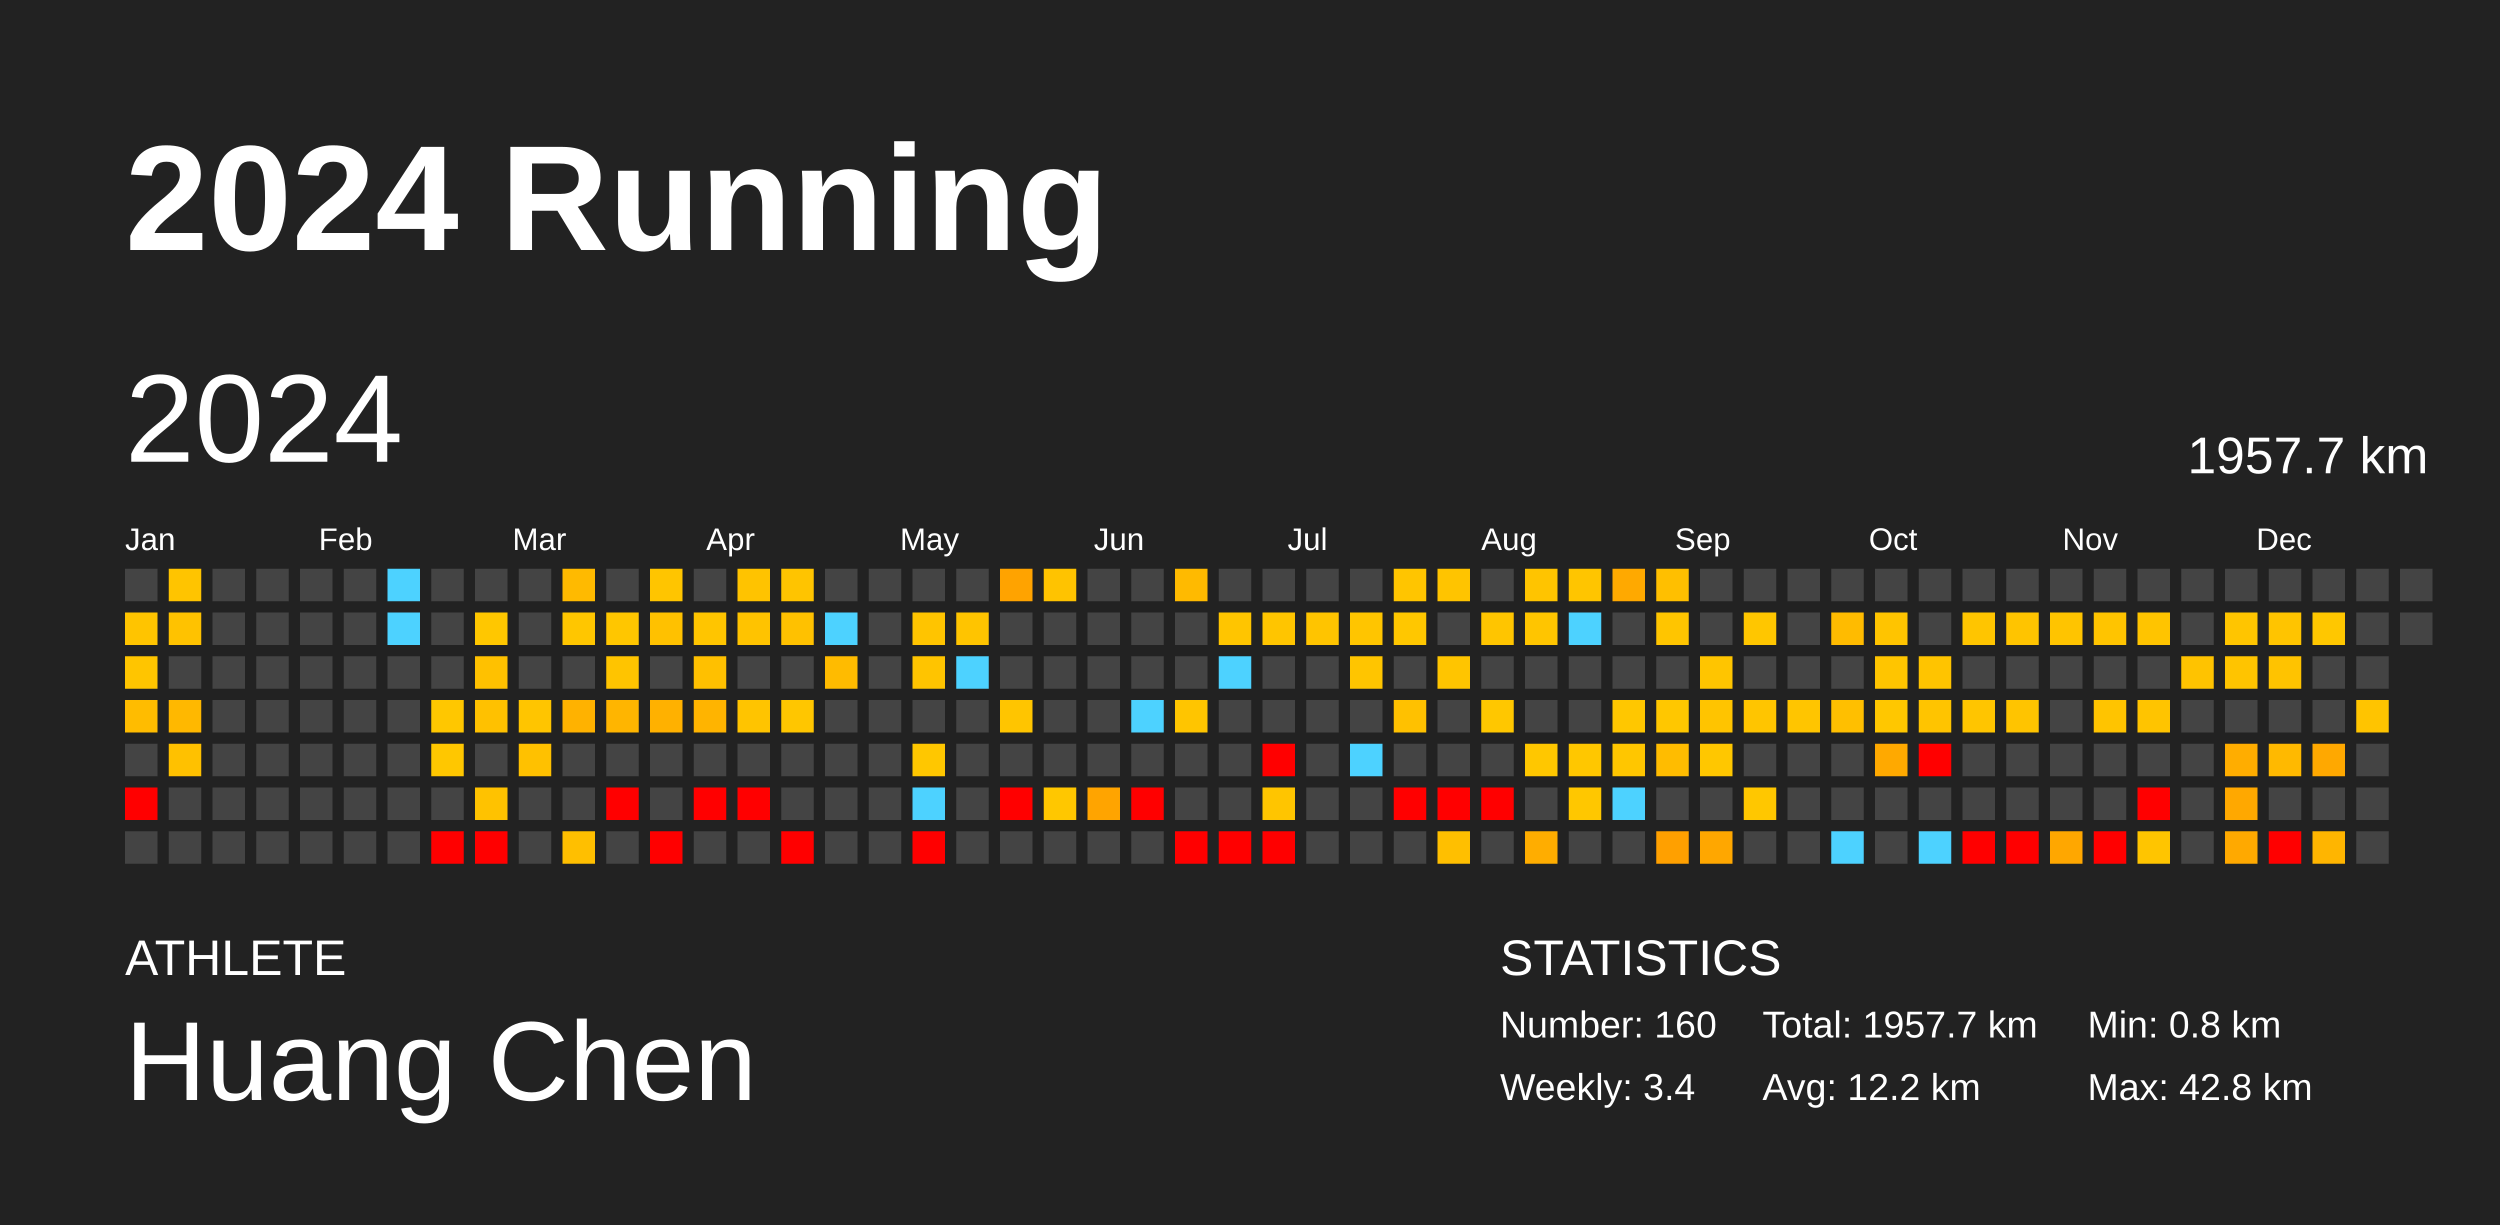
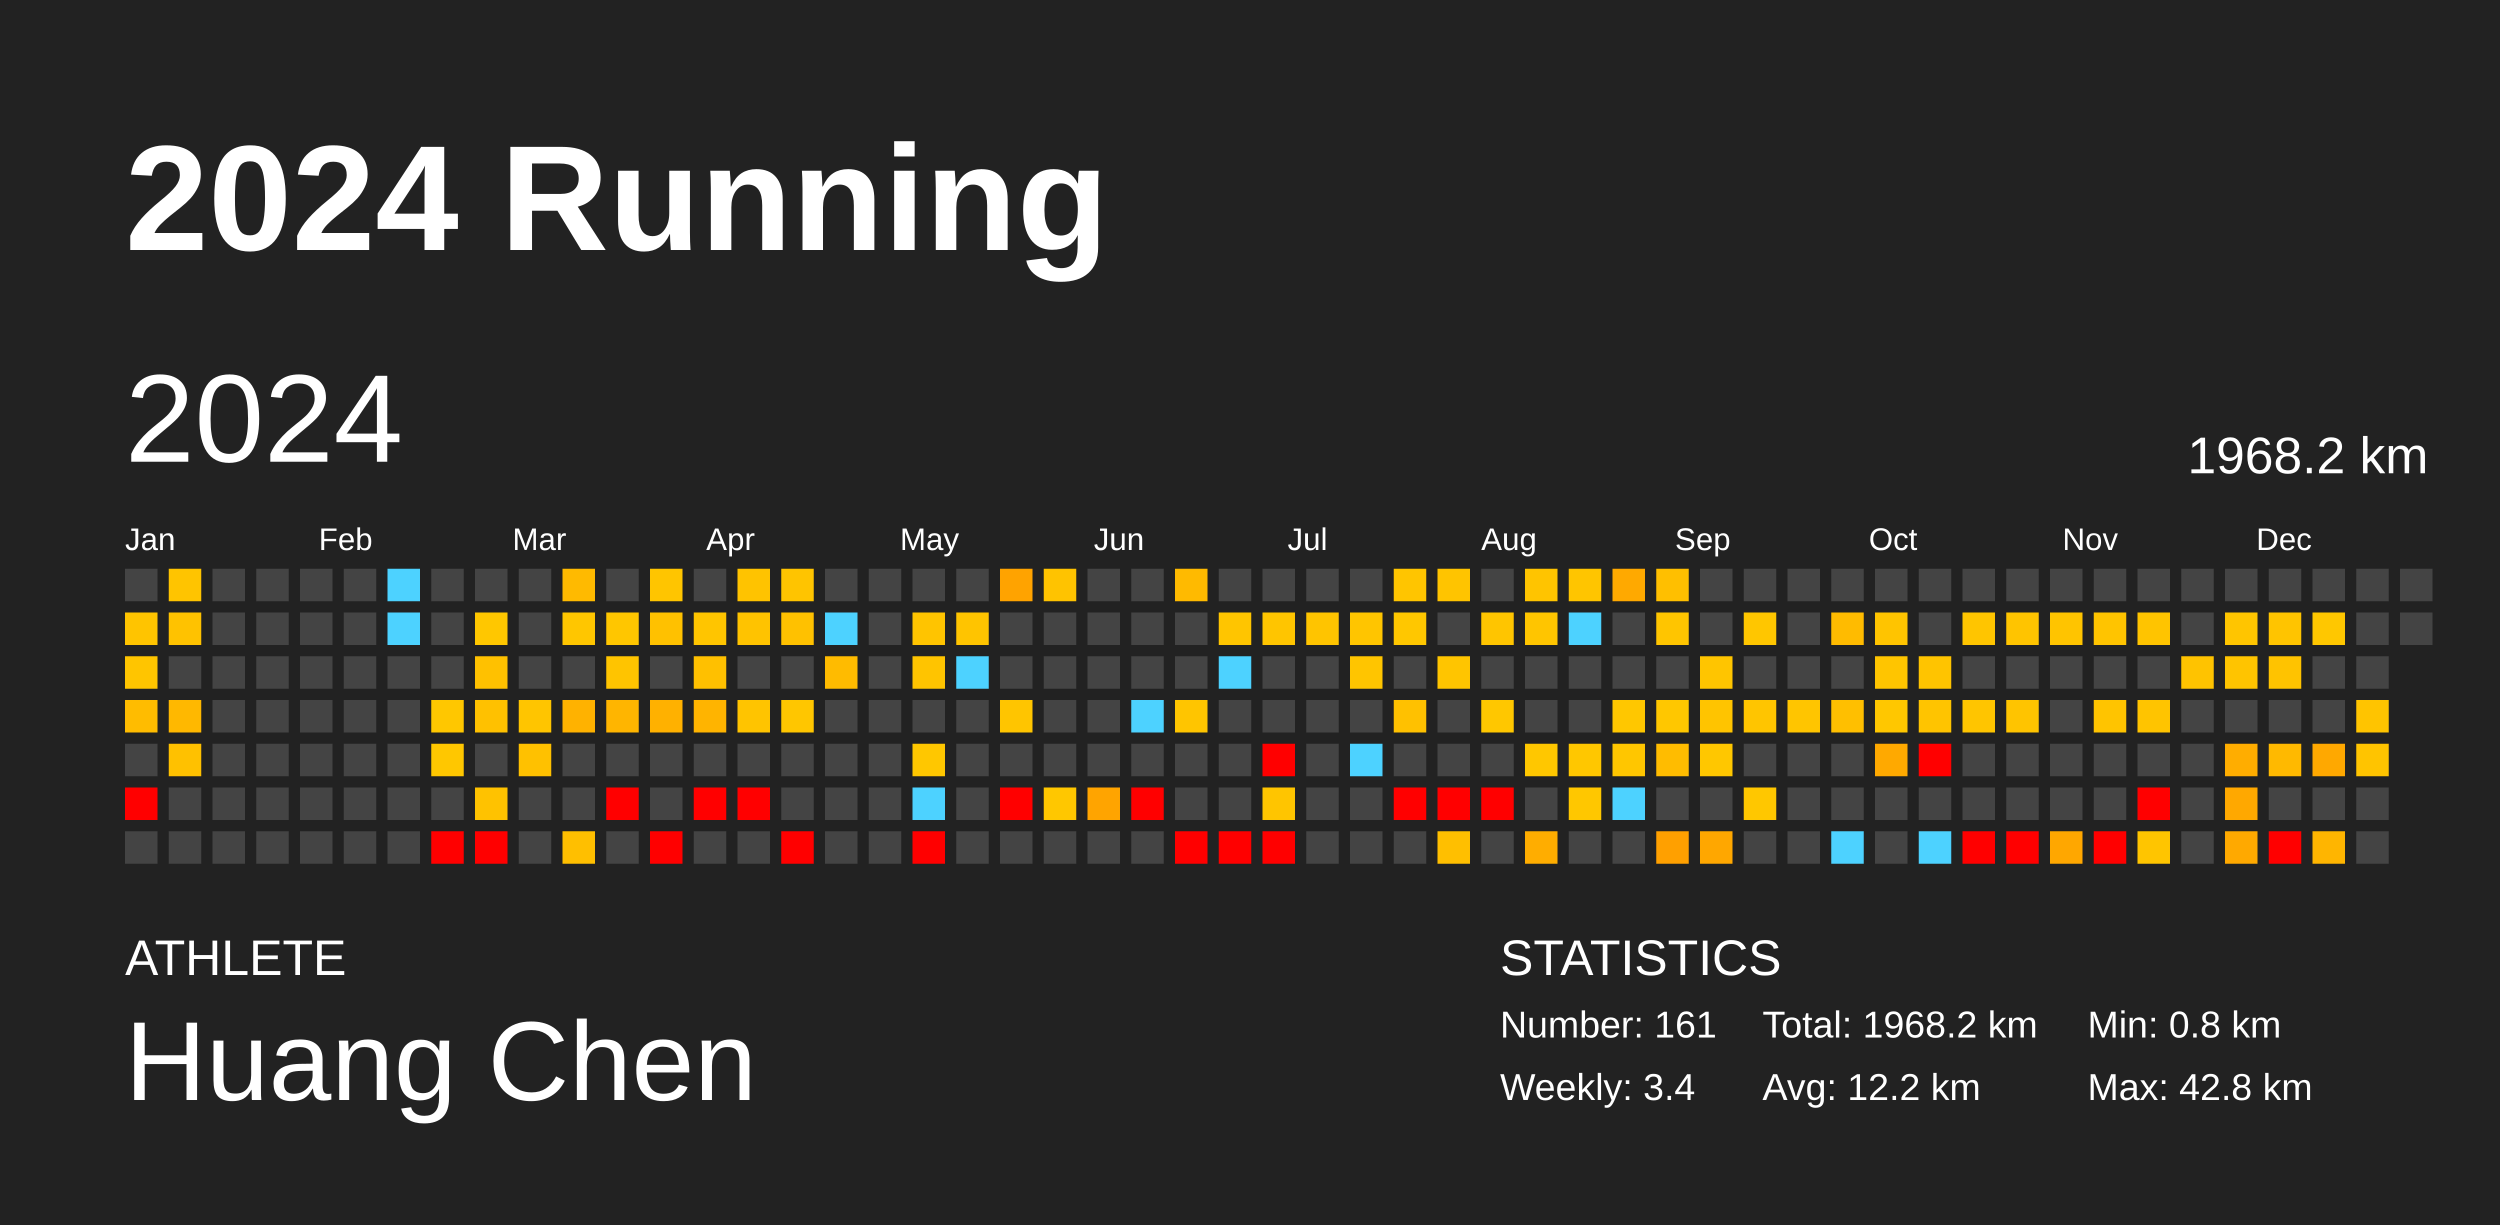
<svg xmlns="http://www.w3.org/2000/svg" baseProfile="full" height="98mm" version="1.1" viewBox="0,0,200,98" width="200mm">
  <defs />
  <rect fill="#222222" height="98" width="200" x="0" y="0" />
  <text fill="#FFFFFF" style="font-size:12px; font-family:Arial; font-weight:bold;" x="10" y="20">2024 Running</text>
  <text fill="#FFFFFF" style="font-size:4px; font-family:Arial" x="10" y="78">ATHLETE</text>
  <text fill="#FFFFFF" style="font-size:9px; font-family:Arial" x="10" y="88">Huang Chen</text>
  <text fill="#FFFFFF" style="font-size:4px; font-family:Arial" x="120" y="78">STATISTICS</text>
-   <text fill="#FFFFFF" style="font-size:3px; font-family:Arial" x="120" y="83">Number: 160</text>
+   <text fill="#FFFFFF" style="font-size:3px; font-family:Arial" x="120" y="83">Number: 161</text>
  <text fill="#FFFFFF" style="font-size:3px; font-family:Arial" x="120" y="88">Weekly: 3.4</text>
-   <text fill="#FFFFFF" style="font-size:3px; font-family:Arial" x="141" y="83">Total: 1957.7 km</text>
+   <text fill="#FFFFFF" style="font-size:3px; font-family:Arial" x="141" y="83">Total: 1968.2 km</text>
  <text fill="#FFFFFF" style="font-size:3px; font-family:Arial" x="141" y="88">Avg: 12.2 km</text>
  <text fill="#FFFFFF" style="font-size:3px; font-family:Arial" x="167" y="83">Min: 0.8 km</text>
  <text fill="#FFFFFF" style="font-size:3px; font-family:Arial" x="167" y="88">Max: 42.8 km</text>
  <text dominant-baseline="hanging" fill="#FFFFFF" style="font-size:10.0px; font-family:Arial;" x="10" y="30">2024</text>
-   <text dominant-baseline="hanging" fill="#FFFFFF" style="font-size:4.125px; font-family:Arial;" x="175" y="35">1957.7 km</text>
+   <text dominant-baseline="hanging" fill="#FFFFFF" style="font-size:4.125px; font-family:Arial;" x="175" y="35">1968.2 km</text>
  <text fill="#FFFFFF" style="font-size:2.5px; font-family:Arial" x="10.0" y="44">Jan</text>
  <text fill="#FFFFFF" style="font-size:2.5px; font-family:Arial" x="25.5" y="44">Feb</text>
  <text fill="#FFFFFF" style="font-size:2.5px; font-family:Arial" x="41.0" y="44">Mar</text>
  <text fill="#FFFFFF" style="font-size:2.5px; font-family:Arial" x="56.5" y="44">Apr</text>
  <text fill="#FFFFFF" style="font-size:2.5px; font-family:Arial" x="72.0" y="44">May</text>
  <text fill="#FFFFFF" style="font-size:2.5px; font-family:Arial" x="87.5" y="44">Jun</text>
  <text fill="#FFFFFF" style="font-size:2.5px; font-family:Arial" x="103.0" y="44">Jul</text>
  <text fill="#FFFFFF" style="font-size:2.5px; font-family:Arial" x="118.5" y="44">Aug</text>
  <text fill="#FFFFFF" style="font-size:2.5px; font-family:Arial" x="134.0" y="44">Sep</text>
  <text fill="#FFFFFF" style="font-size:2.5px; font-family:Arial" x="149.5" y="44">Oct</text>
  <text fill="#FFFFFF" style="font-size:2.5px; font-family:Arial" x="165.0" y="44">Nov</text>
  <text fill="#FFFFFF" style="font-size:2.5px; font-family:Arial" x="180.5" y="44">Dec</text>
  <rect fill="#444444" height="2.6" width="2.6" x="10.0" y="45.5" />
  <rect fill="#ffc400" height="2.6" width="2.6" x="10.0" y="49.0" />
  <rect fill="#ffc500" height="2.6" width="2.6" x="10.0" y="52.5" />
  <rect fill="#ffbc00" height="2.6" width="2.6" x="10.0" y="56.0" />
  <rect fill="#444444" height="2.6" width="2.6" x="10.0" y="59.5" />
  <rect fill="red" height="2.6" width="2.6" x="10.0" y="63.0" />
  <rect fill="#444444" height="2.6" width="2.6" x="10.0" y="66.5" />
  <rect fill="#ffc400" height="2.6" width="2.6" x="13.5" y="45.5" />
  <rect fill="#ffc200" height="2.6" width="2.6" x="13.5" y="49.0" />
  <rect fill="#444444" height="2.6" width="2.6" x="13.5" y="52.5" />
  <rect fill="#ffb800" height="2.6" width="2.6" x="13.5" y="56.0" />
  <rect fill="#ffc100" height="2.6" width="2.6" x="13.5" y="59.5" />
  <rect fill="#444444" height="2.6" width="2.6" x="13.5" y="63.0" />
  <rect fill="#444444" height="2.6" width="2.6" x="13.5" y="66.5" />
  <rect fill="#444444" height="2.6" width="2.6" x="17.0" y="45.5" />
  <rect fill="#444444" height="2.6" width="2.6" x="17.0" y="49.0" />
  <rect fill="#444444" height="2.6" width="2.6" x="17.0" y="52.5" />
  <rect fill="#444444" height="2.6" width="2.6" x="17.0" y="56.0" />
  <rect fill="#444444" height="2.6" width="2.6" x="17.0" y="59.5" />
  <rect fill="#444444" height="2.6" width="2.6" x="17.0" y="63.0" />
  <rect fill="#444444" height="2.6" width="2.6" x="17.0" y="66.5" />
  <rect fill="#444444" height="2.6" width="2.6" x="20.5" y="45.5" />
  <rect fill="#444444" height="2.6" width="2.6" x="20.5" y="49.0" />
  <rect fill="#444444" height="2.6" width="2.6" x="20.5" y="52.5" />
  <rect fill="#444444" height="2.6" width="2.6" x="20.5" y="56.0" />
  <rect fill="#444444" height="2.6" width="2.6" x="20.5" y="59.5" />
  <rect fill="#444444" height="2.6" width="2.6" x="20.5" y="63.0" />
  <rect fill="#444444" height="2.6" width="2.6" x="20.5" y="66.5" />
  <rect fill="#444444" height="2.6" width="2.6" x="24.0" y="45.5" />
  <rect fill="#444444" height="2.6" width="2.6" x="24.0" y="49.0" />
  <rect fill="#444444" height="2.6" width="2.6" x="24.0" y="52.5" />
  <rect fill="#444444" height="2.6" width="2.6" x="24.0" y="56.0" />
  <rect fill="#444444" height="2.6" width="2.6" x="24.0" y="59.5" />
  <rect fill="#444444" height="2.6" width="2.6" x="24.0" y="63.0" />
  <rect fill="#444444" height="2.6" width="2.6" x="24.0" y="66.5" />
  <rect fill="#444444" height="2.6" width="2.6" x="27.5" y="45.5" />
  <rect fill="#444444" height="2.6" width="2.6" x="27.5" y="49.0" />
  <rect fill="#444444" height="2.6" width="2.6" x="27.5" y="52.5" />
  <rect fill="#444444" height="2.6" width="2.6" x="27.5" y="56.0" />
  <rect fill="#444444" height="2.6" width="2.6" x="27.5" y="59.5" />
  <rect fill="#444444" height="2.6" width="2.6" x="27.5" y="63.0" />
  <rect fill="#444444" height="2.6" width="2.6" x="27.5" y="66.5" />
  <rect fill="#4dd2ff" height="2.6" width="2.6" x="31.0" y="45.5" />
  <rect fill="#4dd2ff" height="2.6" width="2.6" x="31.0" y="49.0" />
  <rect fill="#444444" height="2.6" width="2.6" x="31.0" y="52.5" />
  <rect fill="#444444" height="2.6" width="2.6" x="31.0" y="56.0" />
  <rect fill="#444444" height="2.6" width="2.6" x="31.0" y="59.5" />
  <rect fill="#444444" height="2.6" width="2.6" x="31.0" y="63.0" />
  <rect fill="#444444" height="2.6" width="2.6" x="31.0" y="66.5" />
  <rect fill="#444444" height="2.6" width="2.6" x="34.5" y="45.5" />
  <rect fill="#444444" height="2.6" width="2.6" x="34.5" y="49.0" />
  <rect fill="#444444" height="2.6" width="2.6" x="34.5" y="52.5" />
  <rect fill="#ffc700" height="2.6" width="2.6" x="34.5" y="56.0" />
  <rect fill="#ffc700" height="2.6" width="2.6" x="34.5" y="59.5" />
  <rect fill="#444444" height="2.6" width="2.6" x="34.5" y="63.0" />
  <rect fill="red" height="2.6" width="2.6" x="34.5" y="66.5" />
  <rect fill="#444444" height="2.6" width="2.6" x="38.0" y="45.5" />
  <rect fill="#ffc700" height="2.6" width="2.6" x="38.0" y="49.0" />
  <rect fill="#ffc100" height="2.6" width="2.6" x="38.0" y="52.5" />
  <rect fill="#ffc100" height="2.6" width="2.6" x="38.0" y="56.0" />
  <rect fill="#444444" height="2.6" width="2.6" x="38.0" y="59.5" />
  <rect fill="#ffc200" height="2.6" width="2.6" x="38.0" y="63.0" />
  <rect fill="red" height="2.6" width="2.6" x="38.0" y="66.5" />
  <rect fill="#444444" height="2.6" width="2.6" x="41.5" y="45.5" />
  <rect fill="#444444" height="2.6" width="2.6" x="41.5" y="49.0" />
  <rect fill="#444444" height="2.6" width="2.6" x="41.5" y="52.5" />
  <rect fill="#ffc500" height="2.6" width="2.6" x="41.5" y="56.0" />
  <rect fill="#ffc100" height="2.6" width="2.6" x="41.5" y="59.5" />
  <rect fill="#444444" height="2.6" width="2.6" x="41.5" y="63.0" />
  <rect fill="#444444" height="2.6" width="2.6" x="41.5" y="66.5" />
  <rect fill="#ffba00" height="2.6" width="2.6" x="45.0" y="45.5" />
  <rect fill="#ffc600" height="2.6" width="2.6" x="45.0" y="49.0" />
  <rect fill="#444444" height="2.6" width="2.6" x="45.0" y="52.5" />
  <rect fill="#ffb200" height="2.6" width="2.6" x="45.0" y="56.0" />
  <rect fill="#444444" height="2.6" width="2.6" x="45.0" y="59.5" />
  <rect fill="#444444" height="2.6" width="2.6" x="45.0" y="63.0" />
  <rect fill="#ffbf00" height="2.6" width="2.6" x="45.0" y="66.5" />
  <rect fill="#444444" height="2.6" width="2.6" x="48.5" y="45.5" />
  <rect fill="#ffc600" height="2.6" width="2.6" x="48.5" y="49.0" />
  <rect fill="#ffc400" height="2.6" width="2.6" x="48.5" y="52.5" />
  <rect fill="#ffb500" height="2.6" width="2.6" x="48.5" y="56.0" />
  <rect fill="#444444" height="2.6" width="2.6" x="48.5" y="59.5" />
  <rect fill="red" height="2.6" width="2.6" x="48.5" y="63.0" />
  <rect fill="#444444" height="2.6" width="2.6" x="48.5" y="66.5" />
  <rect fill="#ffc500" height="2.6" width="2.6" x="52.0" y="45.5" />
  <rect fill="#ffc100" height="2.6" width="2.6" x="52.0" y="49.0" />
  <rect fill="#444444" height="2.6" width="2.6" x="52.0" y="52.5" />
  <rect fill="#ffb100" height="2.6" width="2.6" x="52.0" y="56.0" />
  <rect fill="#444444" height="2.6" width="2.6" x="52.0" y="59.5" />
  <rect fill="#444444" height="2.6" width="2.6" x="52.0" y="63.0" />
  <rect fill="red" height="2.6" width="2.6" x="52.0" y="66.5" />
  <rect fill="#444444" height="2.6" width="2.6" x="55.5" y="45.5" />
  <rect fill="#ffc500" height="2.6" width="2.6" x="55.5" y="49.0" />
  <rect fill="#ffc000" height="2.6" width="2.6" x="55.5" y="52.5" />
  <rect fill="#ffb400" height="2.6" width="2.6" x="55.5" y="56.0" />
  <rect fill="#444444" height="2.6" width="2.6" x="55.5" y="59.5" />
  <rect fill="red" height="2.6" width="2.6" x="55.5" y="63.0" />
  <rect fill="#444444" height="2.6" width="2.6" x="55.5" y="66.5" />
  <rect fill="#ffc300" height="2.6" width="2.6" x="59.0" y="45.5" />
  <rect fill="#ffc300" height="2.6" width="2.6" x="59.0" y="49.0" />
  <rect fill="#444444" height="2.6" width="2.6" x="59.0" y="52.5" />
  <rect fill="#ffc400" height="2.6" width="2.6" x="59.0" y="56.0" />
  <rect fill="#444444" height="2.6" width="2.6" x="59.0" y="59.5" />
  <rect fill="red" height="2.6" width="2.6" x="59.0" y="63.0" />
  <rect fill="#444444" height="2.6" width="2.6" x="59.0" y="66.5" />
  <rect fill="#ffc400" height="2.6" width="2.6" x="62.5" y="45.5" />
  <rect fill="#ffc100" height="2.6" width="2.6" x="62.5" y="49.0" />
  <rect fill="#444444" height="2.6" width="2.6" x="62.5" y="52.5" />
  <rect fill="#ffc600" height="2.6" width="2.6" x="62.5" y="56.0" />
  <rect fill="#444444" height="2.6" width="2.6" x="62.5" y="59.5" />
  <rect fill="#444444" height="2.6" width="2.6" x="62.5" y="63.0" />
  <rect fill="red" height="2.6" width="2.6" x="62.5" y="66.5" />
  <rect fill="#444444" height="2.6" width="2.6" x="66.0" y="45.5" />
  <rect fill="#4dd2ff" height="2.6" width="2.6" x="66.0" y="49.0" />
  <rect fill="#ffbb00" height="2.6" width="2.6" x="66.0" y="52.5" />
  <rect fill="#444444" height="2.6" width="2.6" x="66.0" y="56.0" />
  <rect fill="#444444" height="2.6" width="2.6" x="66.0" y="59.5" />
  <rect fill="#444444" height="2.6" width="2.6" x="66.0" y="63.0" />
  <rect fill="#444444" height="2.6" width="2.6" x="66.0" y="66.5" />
  <rect fill="#444444" height="2.6" width="2.6" x="69.5" y="45.5" />
  <rect fill="#444444" height="2.6" width="2.6" x="69.5" y="49.0" />
  <rect fill="#444444" height="2.6" width="2.6" x="69.5" y="52.5" />
  <rect fill="#444444" height="2.6" width="2.6" x="69.5" y="56.0" />
  <rect fill="#444444" height="2.6" width="2.6" x="69.5" y="59.5" />
  <rect fill="#444444" height="2.6" width="2.6" x="69.5" y="63.0" />
  <rect fill="#444444" height="2.6" width="2.6" x="69.5" y="66.5" />
  <rect fill="#444444" height="2.6" width="2.6" x="73.0" y="45.5" />
  <rect fill="#ffc400" height="2.6" width="2.6" x="73.0" y="49.0" />
  <rect fill="#ffc400" height="2.6" width="2.6" x="73.0" y="52.5" />
  <rect fill="#444444" height="2.6" width="2.6" x="73.0" y="56.0" />
  <rect fill="#ffc700" height="2.6" width="2.6" x="73.0" y="59.5" />
  <rect fill="#4dd2ff" height="2.6" width="2.6" x="73.0" y="63.0" />
  <rect fill="red" height="2.6" width="2.6" x="73.0" y="66.5" />
  <rect fill="#444444" height="2.6" width="2.6" x="76.5" y="45.5" />
  <rect fill="#ffc400" height="2.6" width="2.6" x="76.5" y="49.0" />
  <rect fill="#4dd2ff" height="2.6" width="2.6" x="76.5" y="52.5" />
  <rect fill="#444444" height="2.6" width="2.6" x="76.5" y="56.0" />
  <rect fill="#444444" height="2.6" width="2.6" x="76.5" y="59.5" />
  <rect fill="#444444" height="2.6" width="2.6" x="76.5" y="63.0" />
  <rect fill="#444444" height="2.6" width="2.6" x="76.5" y="66.5" />
  <rect fill="#ffa300" height="2.6" width="2.6" x="80.0" y="45.5" />
  <rect fill="#444444" height="2.6" width="2.6" x="80.0" y="49.0" />
  <rect fill="#444444" height="2.6" width="2.6" x="80.0" y="52.5" />
  <rect fill="#ffc500" height="2.6" width="2.6" x="80.0" y="56.0" />
  <rect fill="#444444" height="2.6" width="2.6" x="80.0" y="59.5" />
  <rect fill="red" height="2.6" width="2.6" x="80.0" y="63.0" />
  <rect fill="#444444" height="2.6" width="2.6" x="80.0" y="66.5" />
  <rect fill="#ffc300" height="2.6" width="2.6" x="83.5" y="45.5" />
  <rect fill="#444444" height="2.6" width="2.6" x="83.5" y="49.0" />
  <rect fill="#444444" height="2.6" width="2.6" x="83.5" y="52.5" />
  <rect fill="#444444" height="2.6" width="2.6" x="83.5" y="56.0" />
  <rect fill="#444444" height="2.6" width="2.6" x="83.5" y="59.5" />
  <rect fill="#ffc700" height="2.6" width="2.6" x="83.5" y="63.0" />
  <rect fill="#444444" height="2.6" width="2.6" x="83.5" y="66.5" />
  <rect fill="#444444" height="2.6" width="2.6" x="87.0" y="45.5" />
  <rect fill="#444444" height="2.6" width="2.6" x="87.0" y="49.0" />
  <rect fill="#444444" height="2.6" width="2.6" x="87.0" y="52.5" />
  <rect fill="#444444" height="2.6" width="2.6" x="87.0" y="56.0" />
  <rect fill="#444444" height="2.6" width="2.6" x="87.0" y="59.5" />
  <rect fill="#ffa400" height="2.6" width="2.6" x="87.0" y="63.0" />
  <rect fill="#444444" height="2.6" width="2.6" x="87.0" y="66.5" />
  <rect fill="#444444" height="2.6" width="2.6" x="90.5" y="45.5" />
  <rect fill="#444444" height="2.6" width="2.6" x="90.5" y="49.0" />
  <rect fill="#444444" height="2.6" width="2.6" x="90.5" y="52.5" />
  <rect fill="#4dd2ff" height="2.6" width="2.6" x="90.5" y="56.0" />
  <rect fill="#444444" height="2.6" width="2.6" x="90.5" y="59.5" />
  <rect fill="red" height="2.6" width="2.6" x="90.5" y="63.0" />
  <rect fill="#444444" height="2.6" width="2.6" x="90.5" y="66.5" />
  <rect fill="#ffba00" height="2.6" width="2.6" x="94.0" y="45.5" />
  <rect fill="#444444" height="2.6" width="2.6" x="94.0" y="49.0" />
  <rect fill="#444444" height="2.6" width="2.6" x="94.0" y="52.5" />
  <rect fill="#ffc500" height="2.6" width="2.6" x="94.0" y="56.0" />
  <rect fill="#444444" height="2.6" width="2.6" x="94.0" y="59.5" />
  <rect fill="#444444" height="2.6" width="2.6" x="94.0" y="63.0" />
  <rect fill="red" height="2.6" width="2.6" x="94.0" y="66.5" />
  <rect fill="#444444" height="2.6" width="2.6" x="97.5" y="45.5" />
  <rect fill="#ffc500" height="2.6" width="2.6" x="97.5" y="49.0" />
  <rect fill="#4dd2ff" height="2.6" width="2.6" x="97.5" y="52.5" />
  <rect fill="#444444" height="2.6" width="2.6" x="97.5" y="56.0" />
  <rect fill="#444444" height="2.6" width="2.6" x="97.5" y="59.5" />
  <rect fill="#444444" height="2.6" width="2.6" x="97.5" y="63.0" />
  <rect fill="red" height="2.6" width="2.6" x="97.5" y="66.5" />
  <rect fill="#444444" height="2.6" width="2.6" x="101.0" y="45.5" />
  <rect fill="#ffc500" height="2.6" width="2.6" x="101.0" y="49.0" />
  <rect fill="#444444" height="2.6" width="2.6" x="101.0" y="52.5" />
  <rect fill="#444444" height="2.6" width="2.6" x="101.0" y="56.0" />
  <rect fill="red" height="2.6" width="2.6" x="101.0" y="59.5" />
  <rect fill="#ffc500" height="2.6" width="2.6" x="101.0" y="63.0" />
  <rect fill="red" height="2.6" width="2.6" x="101.0" y="66.5" />
  <rect fill="#444444" height="2.6" width="2.6" x="104.5" y="45.5" />
  <rect fill="#ffc400" height="2.6" width="2.6" x="104.5" y="49.0" />
  <rect fill="#444444" height="2.6" width="2.6" x="104.5" y="52.5" />
  <rect fill="#444444" height="2.6" width="2.6" x="104.5" y="56.0" />
  <rect fill="#444444" height="2.6" width="2.6" x="104.5" y="59.5" />
  <rect fill="#444444" height="2.6" width="2.6" x="104.5" y="63.0" />
  <rect fill="#444444" height="2.6" width="2.6" x="104.5" y="66.5" />
  <rect fill="#444444" height="2.6" width="2.6" x="108.0" y="45.5" />
  <rect fill="#ffc500" height="2.6" width="2.6" x="108.0" y="49.0" />
  <rect fill="#ffc500" height="2.6" width="2.6" x="108.0" y="52.5" />
  <rect fill="#444444" height="2.6" width="2.6" x="108.0" y="56.0" />
  <rect fill="#4dd2ff" height="2.6" width="2.6" x="108.0" y="59.5" />
  <rect fill="#444444" height="2.6" width="2.6" x="108.0" y="63.0" />
  <rect fill="#444444" height="2.6" width="2.6" x="108.0" y="66.5" />
  <rect fill="#ffc500" height="2.6" width="2.6" x="111.5" y="45.5" />
  <rect fill="#ffc700" height="2.6" width="2.6" x="111.5" y="49.0" />
  <rect fill="#444444" height="2.6" width="2.6" x="111.5" y="52.5" />
  <rect fill="#ffc100" height="2.6" width="2.6" x="111.5" y="56.0" />
  <rect fill="#444444" height="2.6" width="2.6" x="111.5" y="59.5" />
  <rect fill="red" height="2.6" width="2.6" x="111.5" y="63.0" />
  <rect fill="#444444" height="2.6" width="2.6" x="111.5" y="66.5" />
  <rect fill="#ffc400" height="2.6" width="2.6" x="115.0" y="45.5" />
  <rect fill="#444444" height="2.6" width="2.6" x="115.0" y="49.0" />
  <rect fill="#ffc500" height="2.6" width="2.6" x="115.0" y="52.5" />
  <rect fill="#444444" height="2.6" width="2.6" x="115.0" y="56.0" />
  <rect fill="#444444" height="2.6" width="2.6" x="115.0" y="59.5" />
  <rect fill="red" height="2.6" width="2.6" x="115.0" y="63.0" />
  <rect fill="#ffbf00" height="2.6" width="2.6" x="115.0" y="66.5" />
  <rect fill="#444444" height="2.6" width="2.6" x="118.5" y="45.5" />
  <rect fill="#ffc500" height="2.6" width="2.6" x="118.5" y="49.0" />
  <rect fill="#444444" height="2.6" width="2.6" x="118.5" y="52.5" />
  <rect fill="#ffc700" height="2.6" width="2.6" x="118.5" y="56.0" />
  <rect fill="#444444" height="2.6" width="2.6" x="118.5" y="59.5" />
  <rect fill="red" height="2.6" width="2.6" x="118.5" y="63.0" />
  <rect fill="#444444" height="2.6" width="2.6" x="118.5" y="66.5" />
  <rect fill="#ffc400" height="2.6" width="2.6" x="122.0" y="45.5" />
  <rect fill="#ffc500" height="2.6" width="2.6" x="122.0" y="49.0" />
  <rect fill="#444444" height="2.6" width="2.6" x="122.0" y="52.5" />
  <rect fill="#444444" height="2.6" width="2.6" x="122.0" y="56.0" />
  <rect fill="#ffc700" height="2.6" width="2.6" x="122.0" y="59.5" />
  <rect fill="#444444" height="2.6" width="2.6" x="122.0" y="63.0" />
  <rect fill="#ffad00" height="2.6" width="2.6" x="122.0" y="66.5" />
  <rect fill="#ffc500" height="2.6" width="2.6" x="125.5" y="45.5" />
  <rect fill="#4dd2ff" height="2.6" width="2.6" x="125.5" y="49.0" />
  <rect fill="#444444" height="2.6" width="2.6" x="125.5" y="52.5" />
  <rect fill="#444444" height="2.6" width="2.6" x="125.5" y="56.0" />
  <rect fill="#ffc700" height="2.6" width="2.6" x="125.5" y="59.5" />
  <rect fill="#ffc700" height="2.6" width="2.6" x="125.5" y="63.0" />
  <rect fill="#444444" height="2.6" width="2.6" x="125.5" y="66.5" />
  <rect fill="#ffa900" height="2.6" width="2.6" x="129.0" y="45.5" />
  <rect fill="#444444" height="2.6" width="2.6" x="129.0" y="49.0" />
  <rect fill="#444444" height="2.6" width="2.6" x="129.0" y="52.5" />
  <rect fill="#ffc700" height="2.6" width="2.6" x="129.0" y="56.0" />
  <rect fill="#ffc600" height="2.6" width="2.6" x="129.0" y="59.5" />
  <rect fill="#4dd2ff" height="2.6" width="2.6" x="129.0" y="63.0" />
  <rect fill="#444444" height="2.6" width="2.6" x="129.0" y="66.5" />
  <rect fill="#ffbf00" height="2.6" width="2.6" x="132.5" y="45.5" />
  <rect fill="#ffc500" height="2.6" width="2.6" x="132.5" y="49.0" />
  <rect fill="#444444" height="2.6" width="2.6" x="132.5" y="52.5" />
  <rect fill="#ffc700" height="2.6" width="2.6" x="132.5" y="56.0" />
  <rect fill="#ffbc00" height="2.6" width="2.6" x="132.5" y="59.5" />
  <rect fill="#444444" height="2.6" width="2.6" x="132.5" y="63.0" />
  <rect fill="#ffa000" height="2.6" width="2.6" x="132.5" y="66.5" />
  <rect fill="#444444" height="2.6" width="2.6" x="136.0" y="45.5" />
  <rect fill="#444444" height="2.6" width="2.6" x="136.0" y="49.0" />
  <rect fill="#ffc500" height="2.6" width="2.6" x="136.0" y="52.5" />
  <rect fill="#ffc400" height="2.6" width="2.6" x="136.0" y="56.0" />
  <rect fill="#ffc700" height="2.6" width="2.6" x="136.0" y="59.5" />
  <rect fill="#444444" height="2.6" width="2.6" x="136.0" y="63.0" />
  <rect fill="#ffa700" height="2.6" width="2.6" x="136.0" y="66.5" />
  <rect fill="#444444" height="2.6" width="2.6" x="139.5" y="45.5" />
  <rect fill="#ffc600" height="2.6" width="2.6" x="139.5" y="49.0" />
  <rect fill="#444444" height="2.6" width="2.6" x="139.5" y="52.5" />
  <rect fill="#ffc500" height="2.6" width="2.6" x="139.5" y="56.0" />
  <rect fill="#444444" height="2.6" width="2.6" x="139.5" y="59.5" />
  <rect fill="#ffc700" height="2.6" width="2.6" x="139.5" y="63.0" />
  <rect fill="#444444" height="2.6" width="2.6" x="139.5" y="66.5" />
  <rect fill="#444444" height="2.6" width="2.6" x="143.0" y="45.5" />
  <rect fill="#444444" height="2.6" width="2.6" x="143.0" y="49.0" />
  <rect fill="#444444" height="2.6" width="2.6" x="143.0" y="52.5" />
  <rect fill="#ffc500" height="2.6" width="2.6" x="143.0" y="56.0" />
  <rect fill="#444444" height="2.6" width="2.6" x="143.0" y="59.5" />
  <rect fill="#444444" height="2.6" width="2.6" x="143.0" y="63.0" />
  <rect fill="#444444" height="2.6" width="2.6" x="143.0" y="66.5" />
  <rect fill="#444444" height="2.6" width="2.6" x="146.5" y="45.5" />
  <rect fill="#ffbb00" height="2.6" width="2.6" x="146.5" y="49.0" />
  <rect fill="#444444" height="2.6" width="2.6" x="146.5" y="52.5" />
  <rect fill="#ffbf00" height="2.6" width="2.6" x="146.5" y="56.0" />
  <rect fill="#444444" height="2.6" width="2.6" x="146.5" y="59.5" />
  <rect fill="#444444" height="2.6" width="2.6" x="146.5" y="63.0" />
  <rect fill="#4dd2ff" height="2.6" width="2.6" x="146.5" y="66.5" />
  <rect fill="#444444" height="2.6" width="2.6" x="150.0" y="45.5" />
  <rect fill="#ffc400" height="2.6" width="2.6" x="150.0" y="49.0" />
  <rect fill="#ffc500" height="2.6" width="2.6" x="150.0" y="52.5" />
  <rect fill="#ffc700" height="2.6" width="2.6" x="150.0" y="56.0" />
  <rect fill="#ffa900" height="2.6" width="2.6" x="150.0" y="59.5" />
  <rect fill="#444444" height="2.6" width="2.6" x="150.0" y="63.0" />
  <rect fill="#444444" height="2.6" width="2.6" x="150.0" y="66.5" />
  <rect fill="#444444" height="2.6" width="2.6" x="153.5" y="45.5" />
  <rect fill="#444444" height="2.6" width="2.6" x="153.5" y="49.0" />
  <rect fill="#ffc400" height="2.6" width="2.6" x="153.5" y="52.5" />
  <rect fill="#ffc400" height="2.6" width="2.6" x="153.5" y="56.0" />
  <rect fill="red" height="2.6" width="2.6" x="153.5" y="59.5" />
  <rect fill="#444444" height="2.6" width="2.6" x="153.5" y="63.0" />
  <rect fill="#4dd2ff" height="2.6" width="2.6" x="153.5" y="66.5" />
  <rect fill="#444444" height="2.6" width="2.6" x="157.0" y="45.5" />
  <rect fill="#ffc500" height="2.6" width="2.6" x="157.0" y="49.0" />
  <rect fill="#444444" height="2.6" width="2.6" x="157.0" y="52.5" />
  <rect fill="#ffc500" height="2.6" width="2.6" x="157.0" y="56.0" />
  <rect fill="#444444" height="2.6" width="2.6" x="157.0" y="59.5" />
  <rect fill="#444444" height="2.6" width="2.6" x="157.0" y="63.0" />
  <rect fill="red" height="2.6" width="2.6" x="157.0" y="66.5" />
  <rect fill="#444444" height="2.6" width="2.6" x="160.5" y="45.5" />
  <rect fill="#ffc400" height="2.6" width="2.6" x="160.5" y="49.0" />
  <rect fill="#444444" height="2.6" width="2.6" x="160.5" y="52.5" />
  <rect fill="#ffc400" height="2.6" width="2.6" x="160.5" y="56.0" />
  <rect fill="#444444" height="2.6" width="2.6" x="160.5" y="59.5" />
  <rect fill="#444444" height="2.6" width="2.6" x="160.5" y="63.0" />
  <rect fill="red" height="2.6" width="2.6" x="160.5" y="66.5" />
  <rect fill="#444444" height="2.6" width="2.6" x="164.0" y="45.5" />
  <rect fill="#ffc400" height="2.6" width="2.6" x="164.0" y="49.0" />
  <rect fill="#444444" height="2.6" width="2.6" x="164.0" y="52.5" />
  <rect fill="#444444" height="2.6" width="2.6" x="164.0" y="56.0" />
  <rect fill="#444444" height="2.6" width="2.6" x="164.0" y="59.5" />
  <rect fill="#444444" height="2.6" width="2.6" x="164.0" y="63.0" />
  <rect fill="#ffa700" height="2.6" width="2.6" x="164.0" y="66.5" />
  <rect fill="#444444" height="2.6" width="2.6" x="167.5" y="45.5" />
  <rect fill="#ffc400" height="2.6" width="2.6" x="167.5" y="49.0" />
  <rect fill="#444444" height="2.6" width="2.6" x="167.5" y="52.5" />
  <rect fill="#ffc400" height="2.6" width="2.6" x="167.5" y="56.0" />
  <rect fill="#444444" height="2.6" width="2.6" x="167.5" y="59.5" />
  <rect fill="#444444" height="2.6" width="2.6" x="167.5" y="63.0" />
  <rect fill="red" height="2.6" width="2.6" x="167.5" y="66.5" />
  <rect fill="#444444" height="2.6" width="2.6" x="171.0" y="45.5" />
  <rect fill="#ffc400" height="2.6" width="2.6" x="171.0" y="49.0" />
  <rect fill="#444444" height="2.6" width="2.6" x="171.0" y="52.5" />
  <rect fill="#ffc400" height="2.6" width="2.6" x="171.0" y="56.0" />
  <rect fill="#444444" height="2.6" width="2.6" x="171.0" y="59.5" />
  <rect fill="red" height="2.6" width="2.6" x="171.0" y="63.0" />
  <rect fill="#ffc500" height="2.6" width="2.6" x="171.0" y="66.5" />
  <rect fill="#444444" height="2.6" width="2.6" x="174.5" y="45.5" />
  <rect fill="#444444" height="2.6" width="2.6" x="174.5" y="49.0" />
  <rect fill="#ffc300" height="2.6" width="2.6" x="174.5" y="52.5" />
  <rect fill="#444444" height="2.6" width="2.6" x="174.5" y="56.0" />
  <rect fill="#444444" height="2.6" width="2.6" x="174.5" y="59.5" />
  <rect fill="#444444" height="2.6" width="2.6" x="174.5" y="63.0" />
  <rect fill="#444444" height="2.6" width="2.6" x="174.5" y="66.5" />
  <rect fill="#444444" height="2.6" width="2.6" x="178.0" y="45.5" />
  <rect fill="#ffc500" height="2.6" width="2.6" x="178.0" y="49.0" />
  <rect fill="#ffc400" height="2.6" width="2.6" x="178.0" y="52.5" />
  <rect fill="#444444" height="2.6" width="2.6" x="178.0" y="56.0" />
  <rect fill="#ffad00" height="2.6" width="2.6" x="178.0" y="59.5" />
  <rect fill="#ffa800" height="2.6" width="2.6" x="178.0" y="63.0" />
  <rect fill="#ffa900" height="2.6" width="2.6" x="178.0" y="66.5" />
  <rect fill="#444444" height="2.6" width="2.6" x="181.5" y="45.5" />
  <rect fill="#ffc400" height="2.6" width="2.6" x="181.5" y="49.0" />
  <rect fill="#ffc300" height="2.6" width="2.6" x="181.5" y="52.5" />
  <rect fill="#444444" height="2.6" width="2.6" x="181.5" y="56.0" />
  <rect fill="#ffb900" height="2.6" width="2.6" x="181.5" y="59.5" />
  <rect fill="#444444" height="2.6" width="2.6" x="181.5" y="63.0" />
  <rect fill="red" height="2.6" width="2.6" x="181.5" y="66.5" />
  <rect fill="#444444" height="2.6" width="2.6" x="185.0" y="45.5" />
  <rect fill="#ffc700" height="2.6" width="2.6" x="185.0" y="49.0" />
  <rect fill="#444444" height="2.6" width="2.6" x="185.0" y="52.5" />
  <rect fill="#444444" height="2.6" width="2.6" x="185.0" y="56.0" />
  <rect fill="#ffa800" height="2.6" width="2.6" x="185.0" y="59.5" />
  <rect fill="#444444" height="2.6" width="2.6" x="185.0" y="63.0" />
  <rect fill="#ffb500" height="2.6" width="2.6" x="185.0" y="66.5" />
  <rect fill="#444444" height="2.6" width="2.6" x="188.5" y="45.5" />
  <rect fill="#444444" height="2.6" width="2.6" x="188.5" y="49.0" />
  <rect fill="#444444" height="2.6" width="2.6" x="188.5" y="52.5" />
  <rect fill="#ffc400" height="2.6" width="2.6" x="188.5" y="56.0" />
-   <rect fill="#444444" height="2.6" width="2.6" x="188.5" y="59.5" />
+   <rect fill="#ffc400" height="2.6" width="2.6" x="188.5" y="59.5" />
  <rect fill="#444444" height="2.6" width="2.6" x="188.5" y="63.0" />
  <rect fill="#444444" height="2.6" width="2.6" x="188.5" y="66.5" />
  <rect fill="#444444" height="2.6" width="2.6" x="192.0" y="45.5" />
  <rect fill="#444444" height="2.6" width="2.6" x="192.0" y="49.0" />
</svg>
